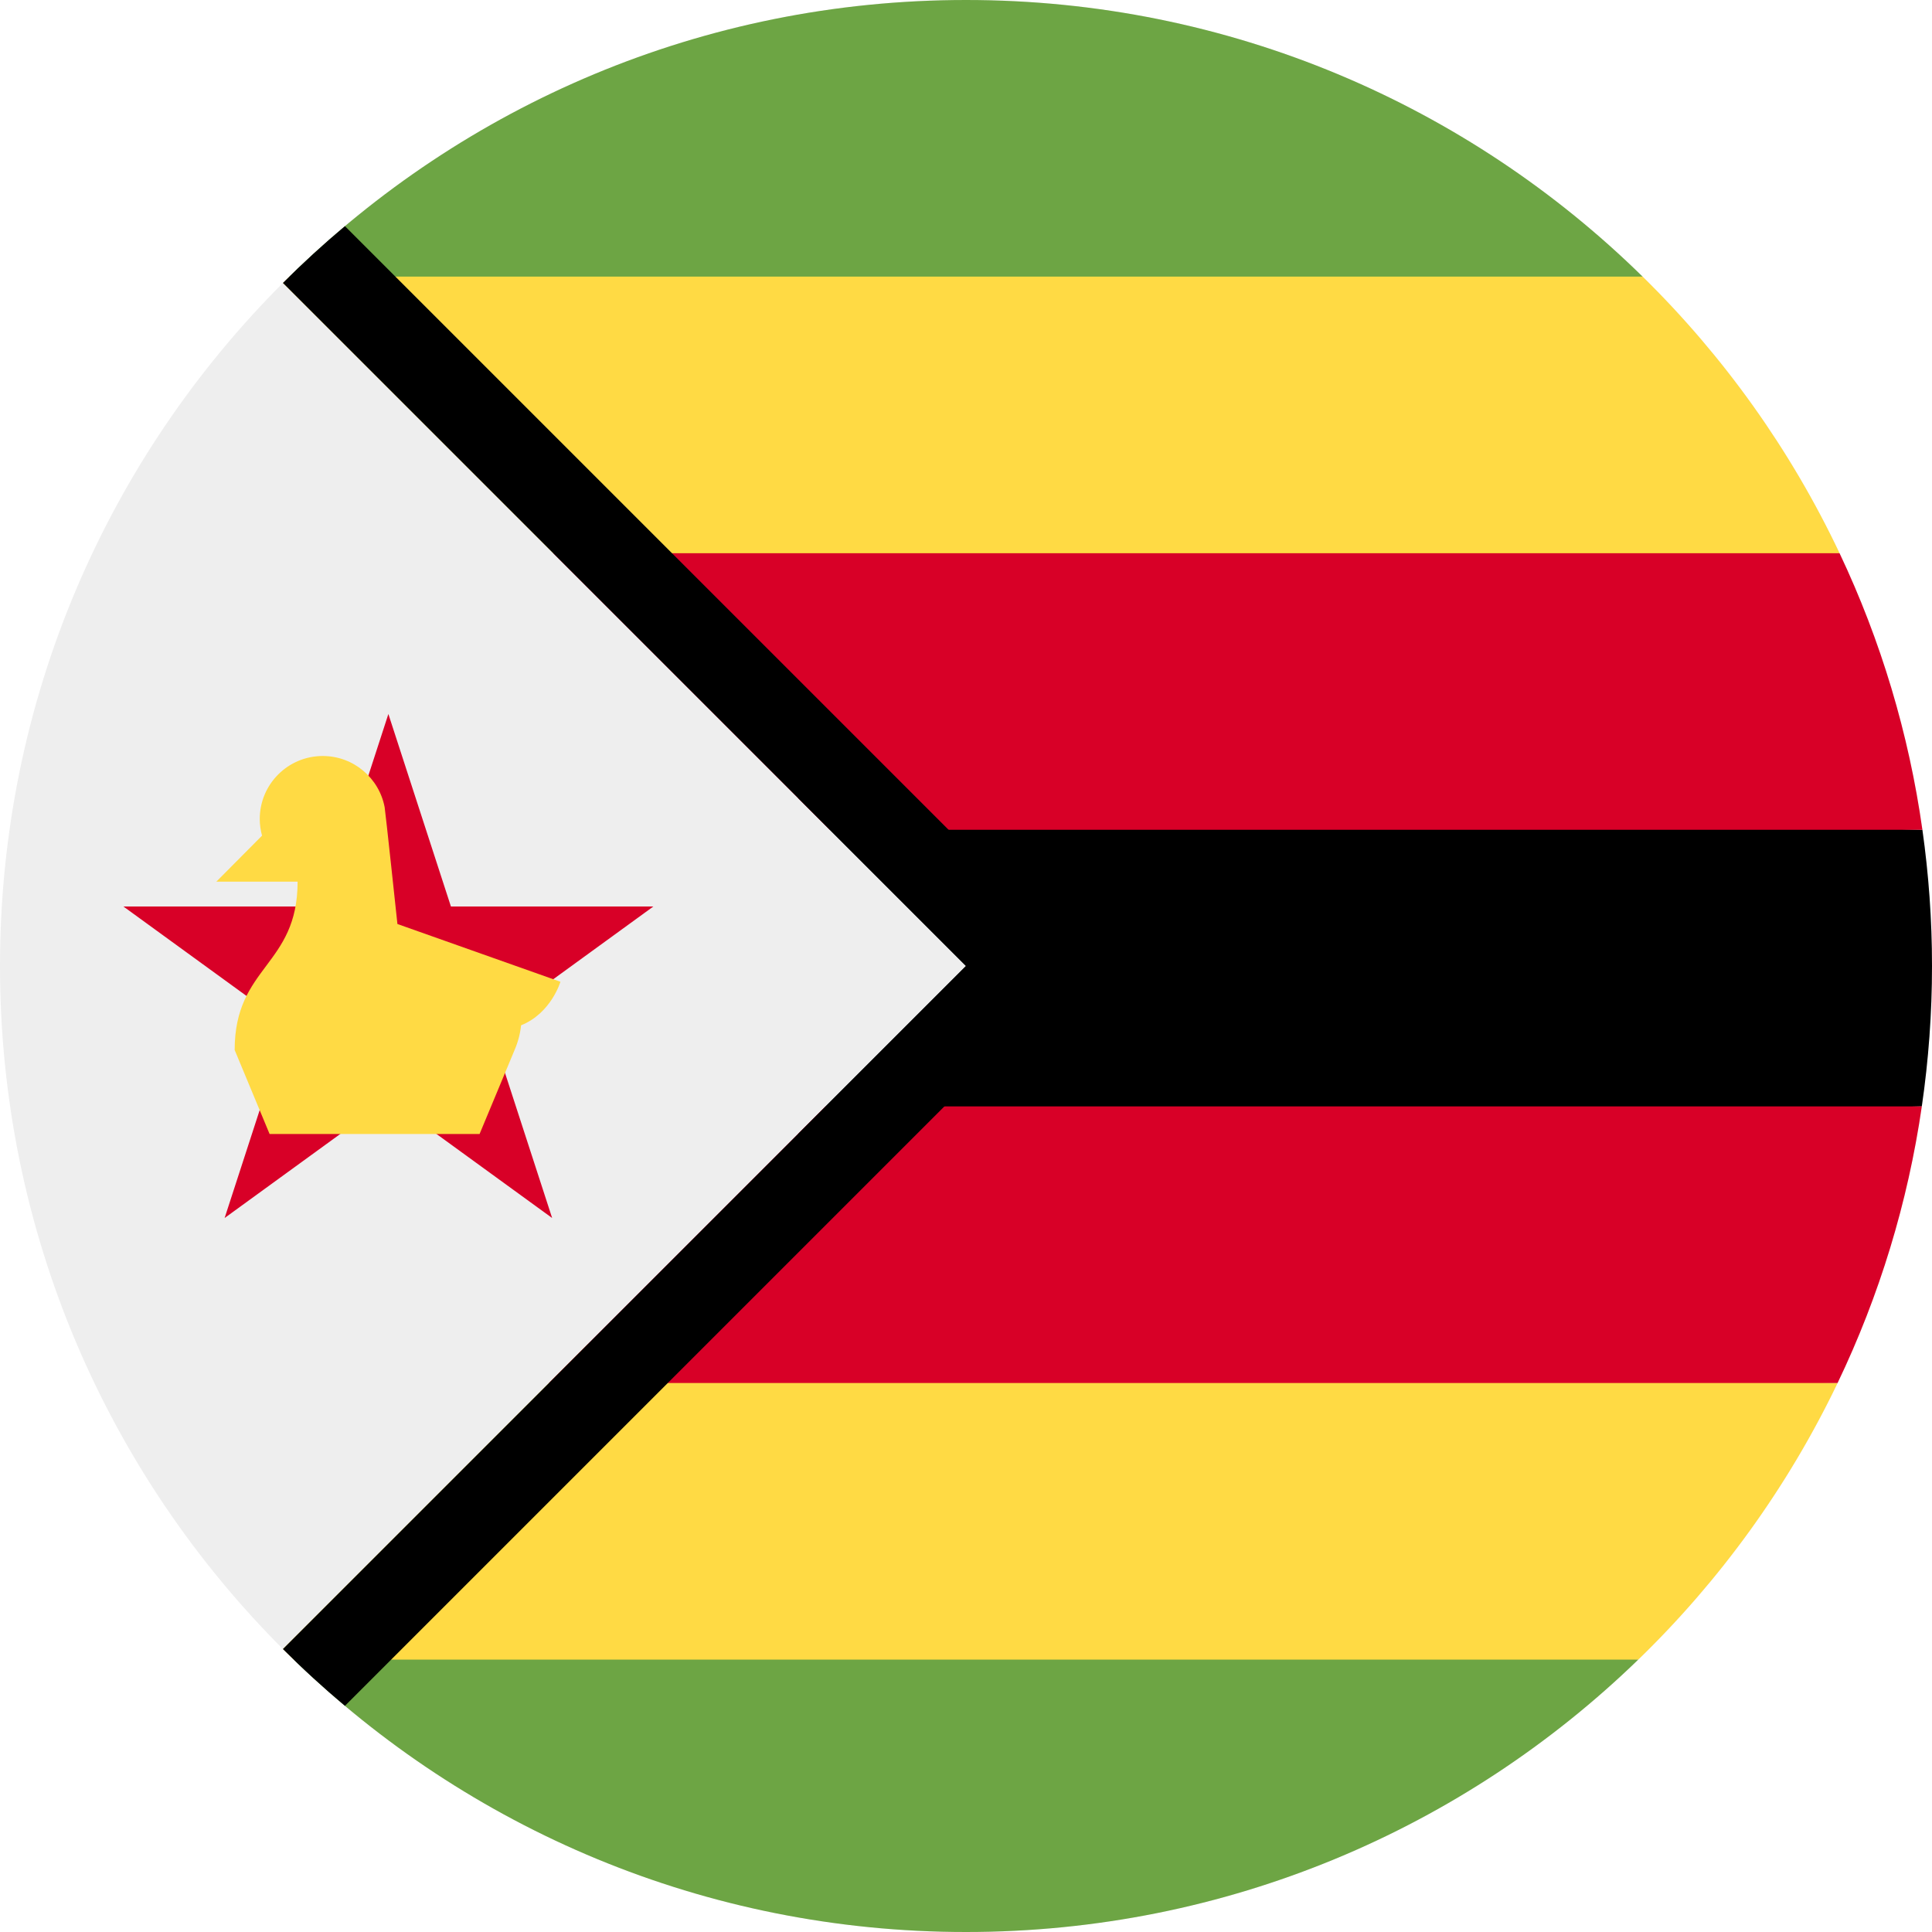
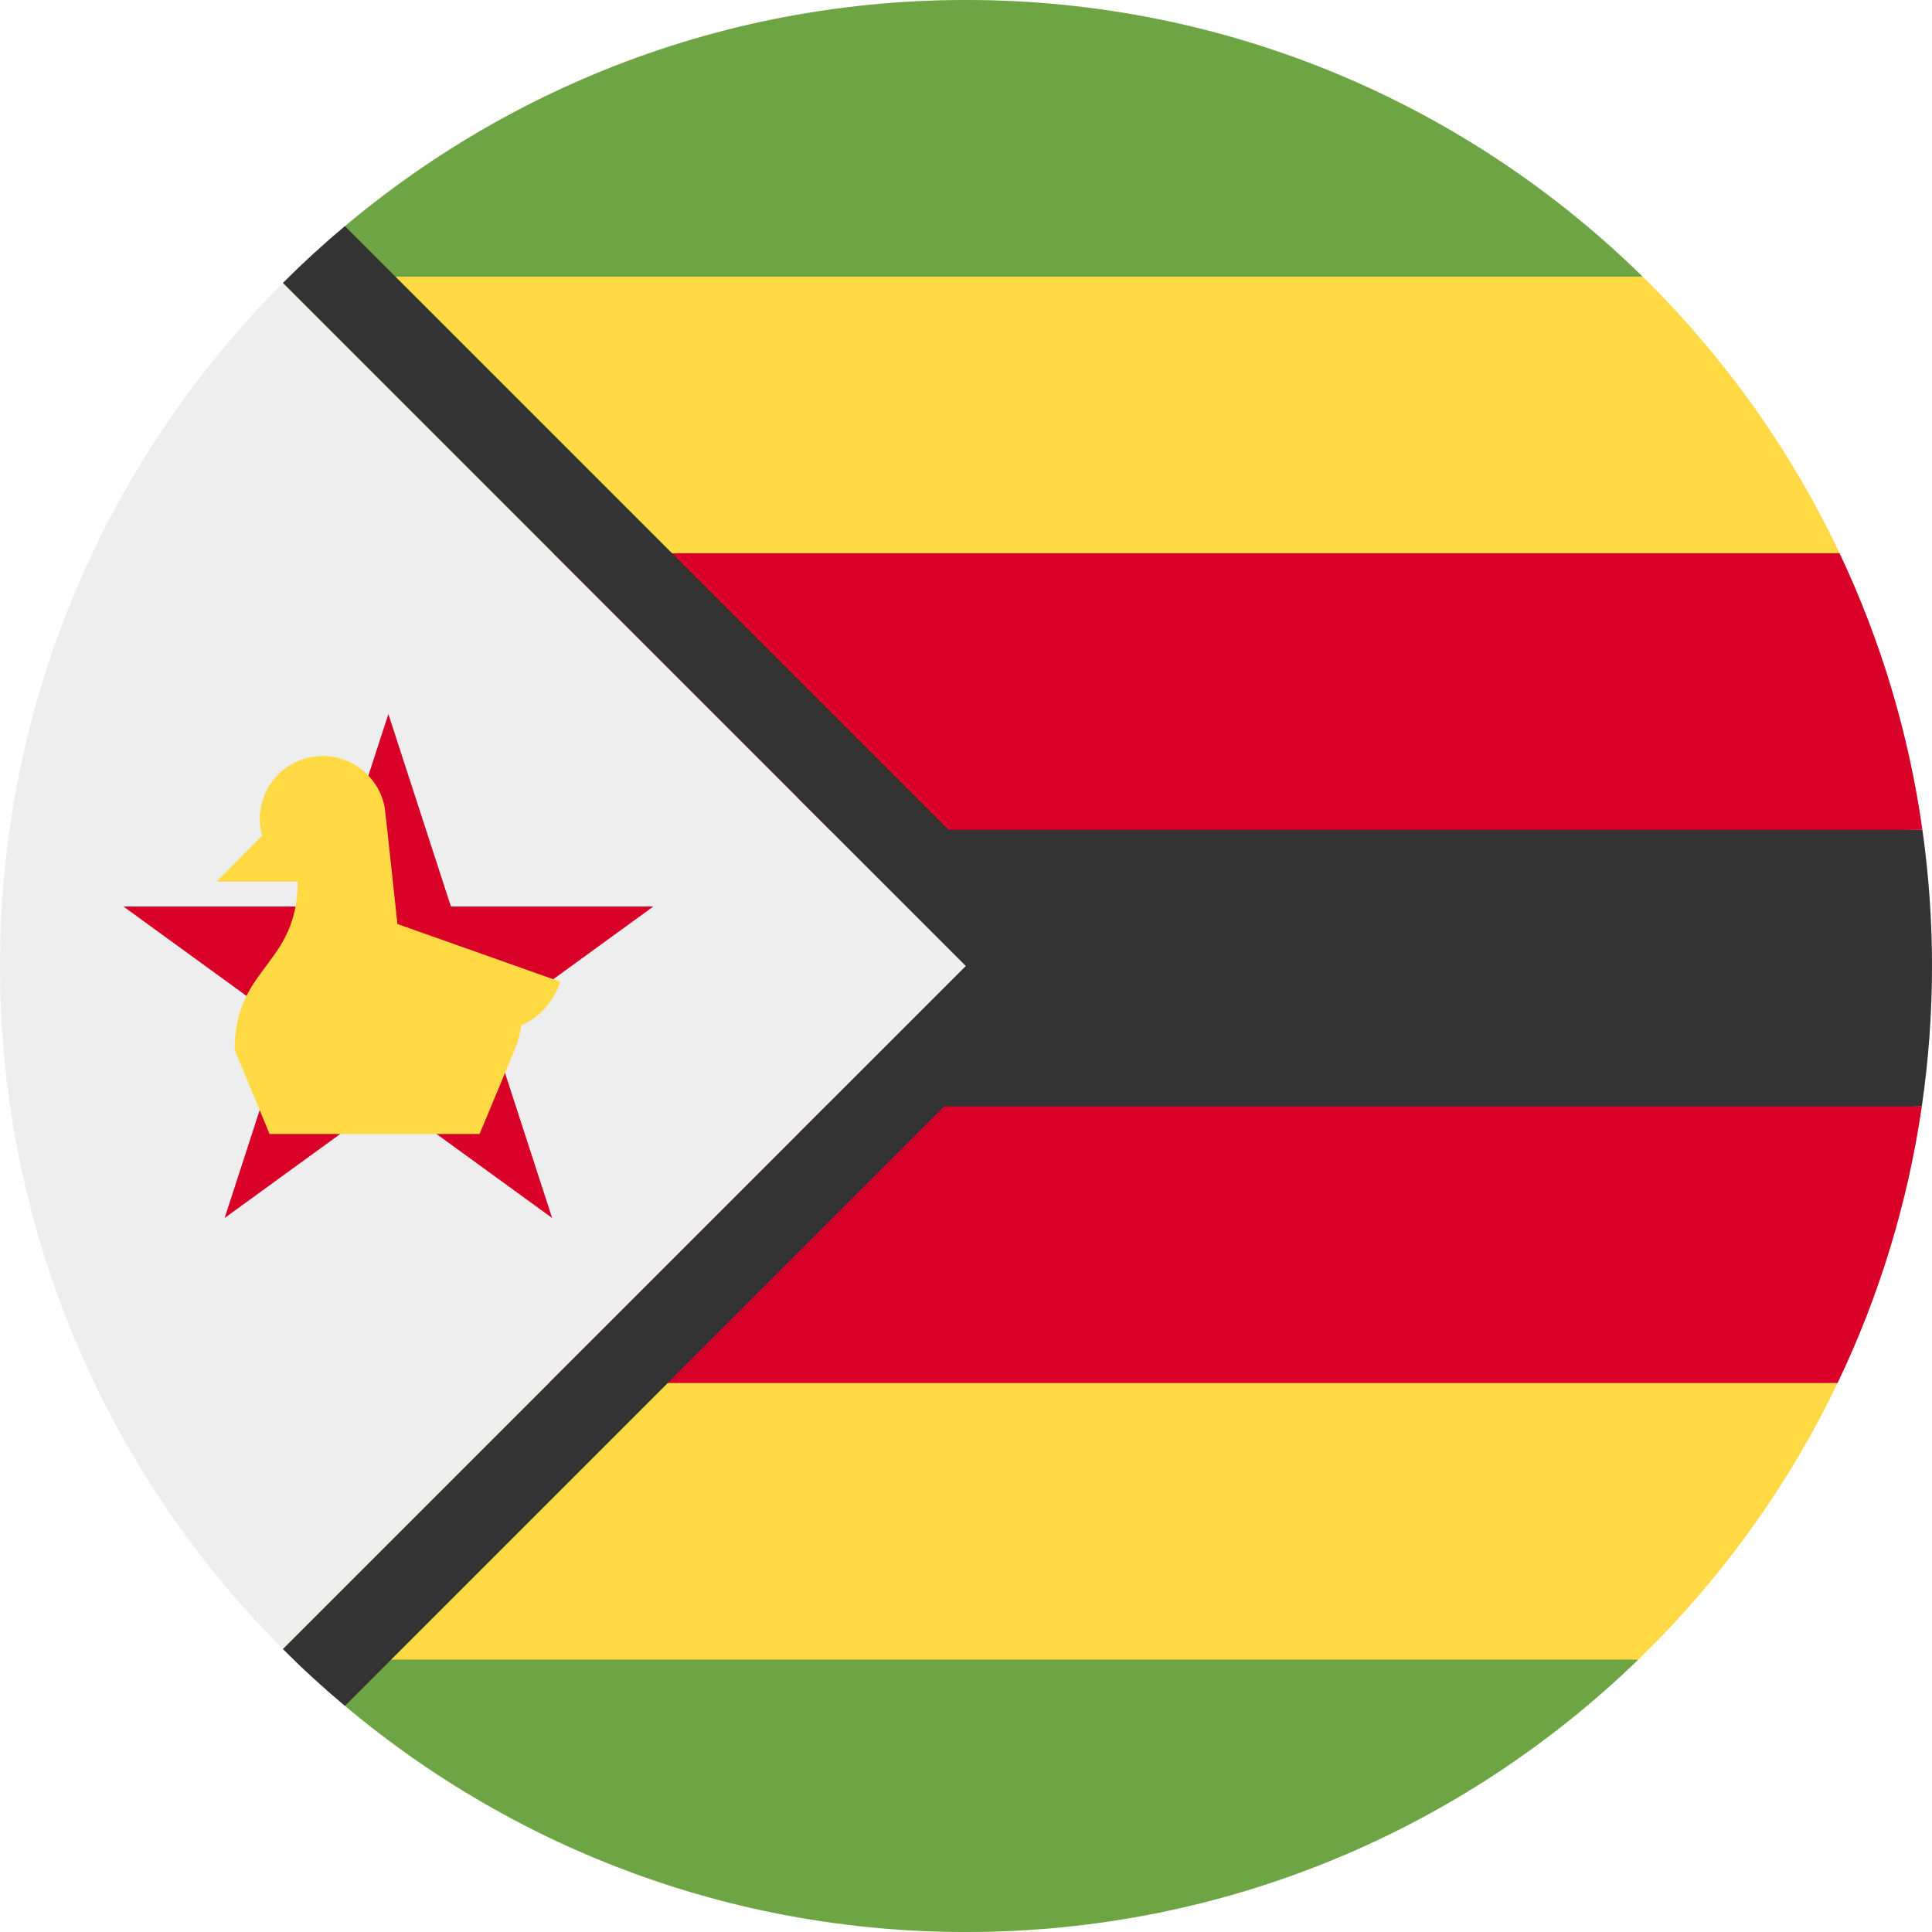
<svg xmlns="http://www.w3.org/2000/svg" viewBox="0 0 512 512">
  <circle cx="256" cy="256" r="256" fill="#eee" />
  <path d="M487.497 146.603c-13.006-27.474-30.757-52.257-52.197-73.302L256 55.652 76.7 73.302c-.572.561-1.13 1.135-1.696 1.702l71.6 71.6L256 149.945l231.497-3.342zM75.001 436.999c.942.942 1.882 1.885 2.838 2.813L256 456.348l178.159-16.536c21.661-21 39.629-45.785 52.818-73.302l-331.152-10.336c-28.493 28.494-61.357 61.356-80.824 80.825z" fill="#ffda44" />
-   <path d="M509.454 219.905l-297.976-8.427L256 256l-44.522 44.522 297.82-7.314A257.933 257.933 0 0 0 512 256c0-12.254-.88-24.3-2.546-36.095z" />
+   <path d="M509.454 219.905l-297.976-8.427L256 256l-44.522 44.522 297.82-7.314A257.933 257.933 0 0 0 512 256c0-12.254-.88-24.3-2.546-36.095z" fill="#333" />
  <path d="M256 0C186.172 0 122.886 27.97 76.7 73.302h358.6C389.114 27.97 325.828 0 256 0z" fill="#6da544" />
  <path d="M219.905 219.905h289.549a254.194 254.194 0 0 0-21.957-73.302H146.603l73.302 73.302zM145.49 366.51h341.488a254.215 254.215 0 0 0 22.321-73.302H218.792L145.49 366.51z" fill="#d80027" />
  <path d="M256 512c69.255 0 132.075-27.512 178.159-72.189H77.841C123.925 484.488 186.745 512 256 512z" fill="#6da544" />
-   <path d="M91.415 59.934A258.029 258.029 0 0 0 74.98 74.98L256 256 74.98 437.02a257.463 257.463 0 0 0 16.435 15.046L287.481 256 91.415 59.934z" />
+   <path d="M91.415 59.934A258.029 258.029 0 0 0 74.98 74.98L256 256 74.98 437.02a257.463 257.463 0 0 0 16.435 15.046L287.481 256 91.415 59.934z" fill="#333" />
  <path fill="#d80027" d="M102.925 189.217l16.575 51.016h53.645l-43.398 31.532 16.576 51.018-43.398-31.531-43.399 31.531 16.578-51.018-43.397-31.532h53.642z" />
  <path d="M148.519 260.174l-43.198-15.304s-3.192-29.943-3.385-30.958c-1.466-7.723-8.253-13.564-16.403-13.564-9.22 0-16.696 7.475-16.696 16.696 0 1.529.223 3.002.608 4.41l-12.112 12.193h21.536c0 22.353-16.68 22.353-16.68 44.614l9.253 22.261h55.652l9.276-22.261h-.004a22.242 22.242 0 0 0 1.726-6.54c7.996-3.234 10.427-11.547 10.427-11.547z" fill="#ffda44" />
</svg>
